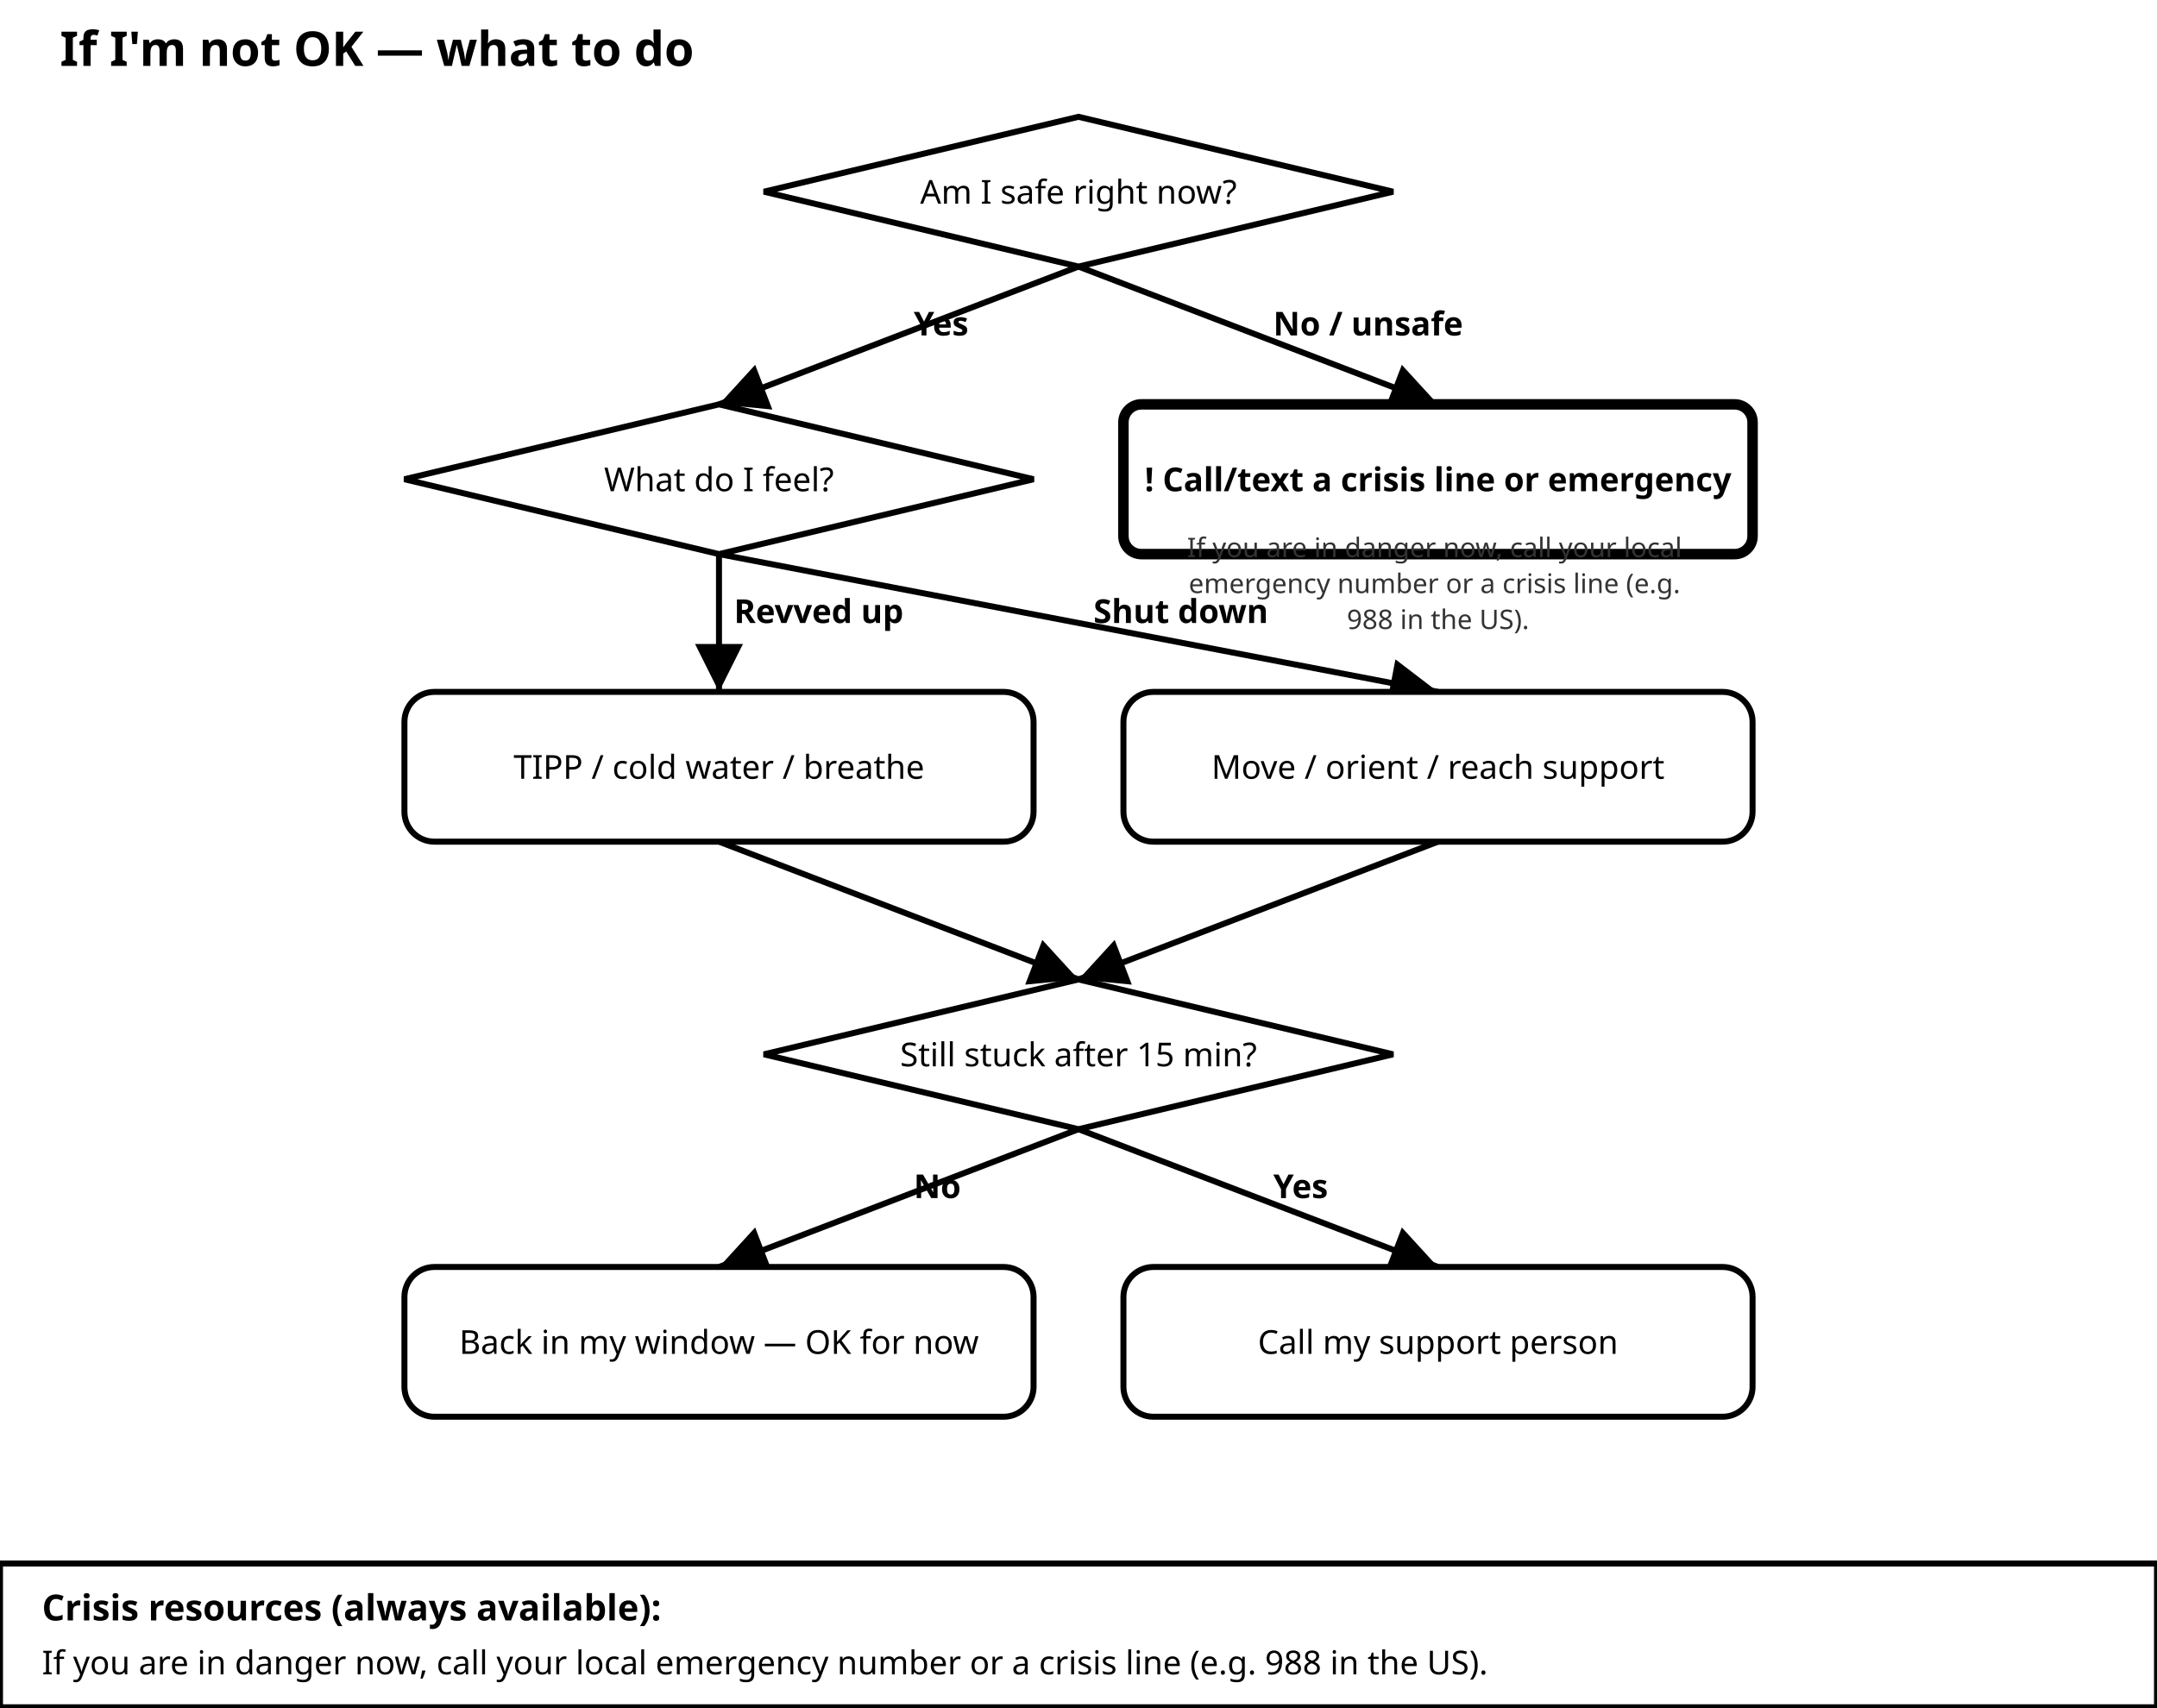
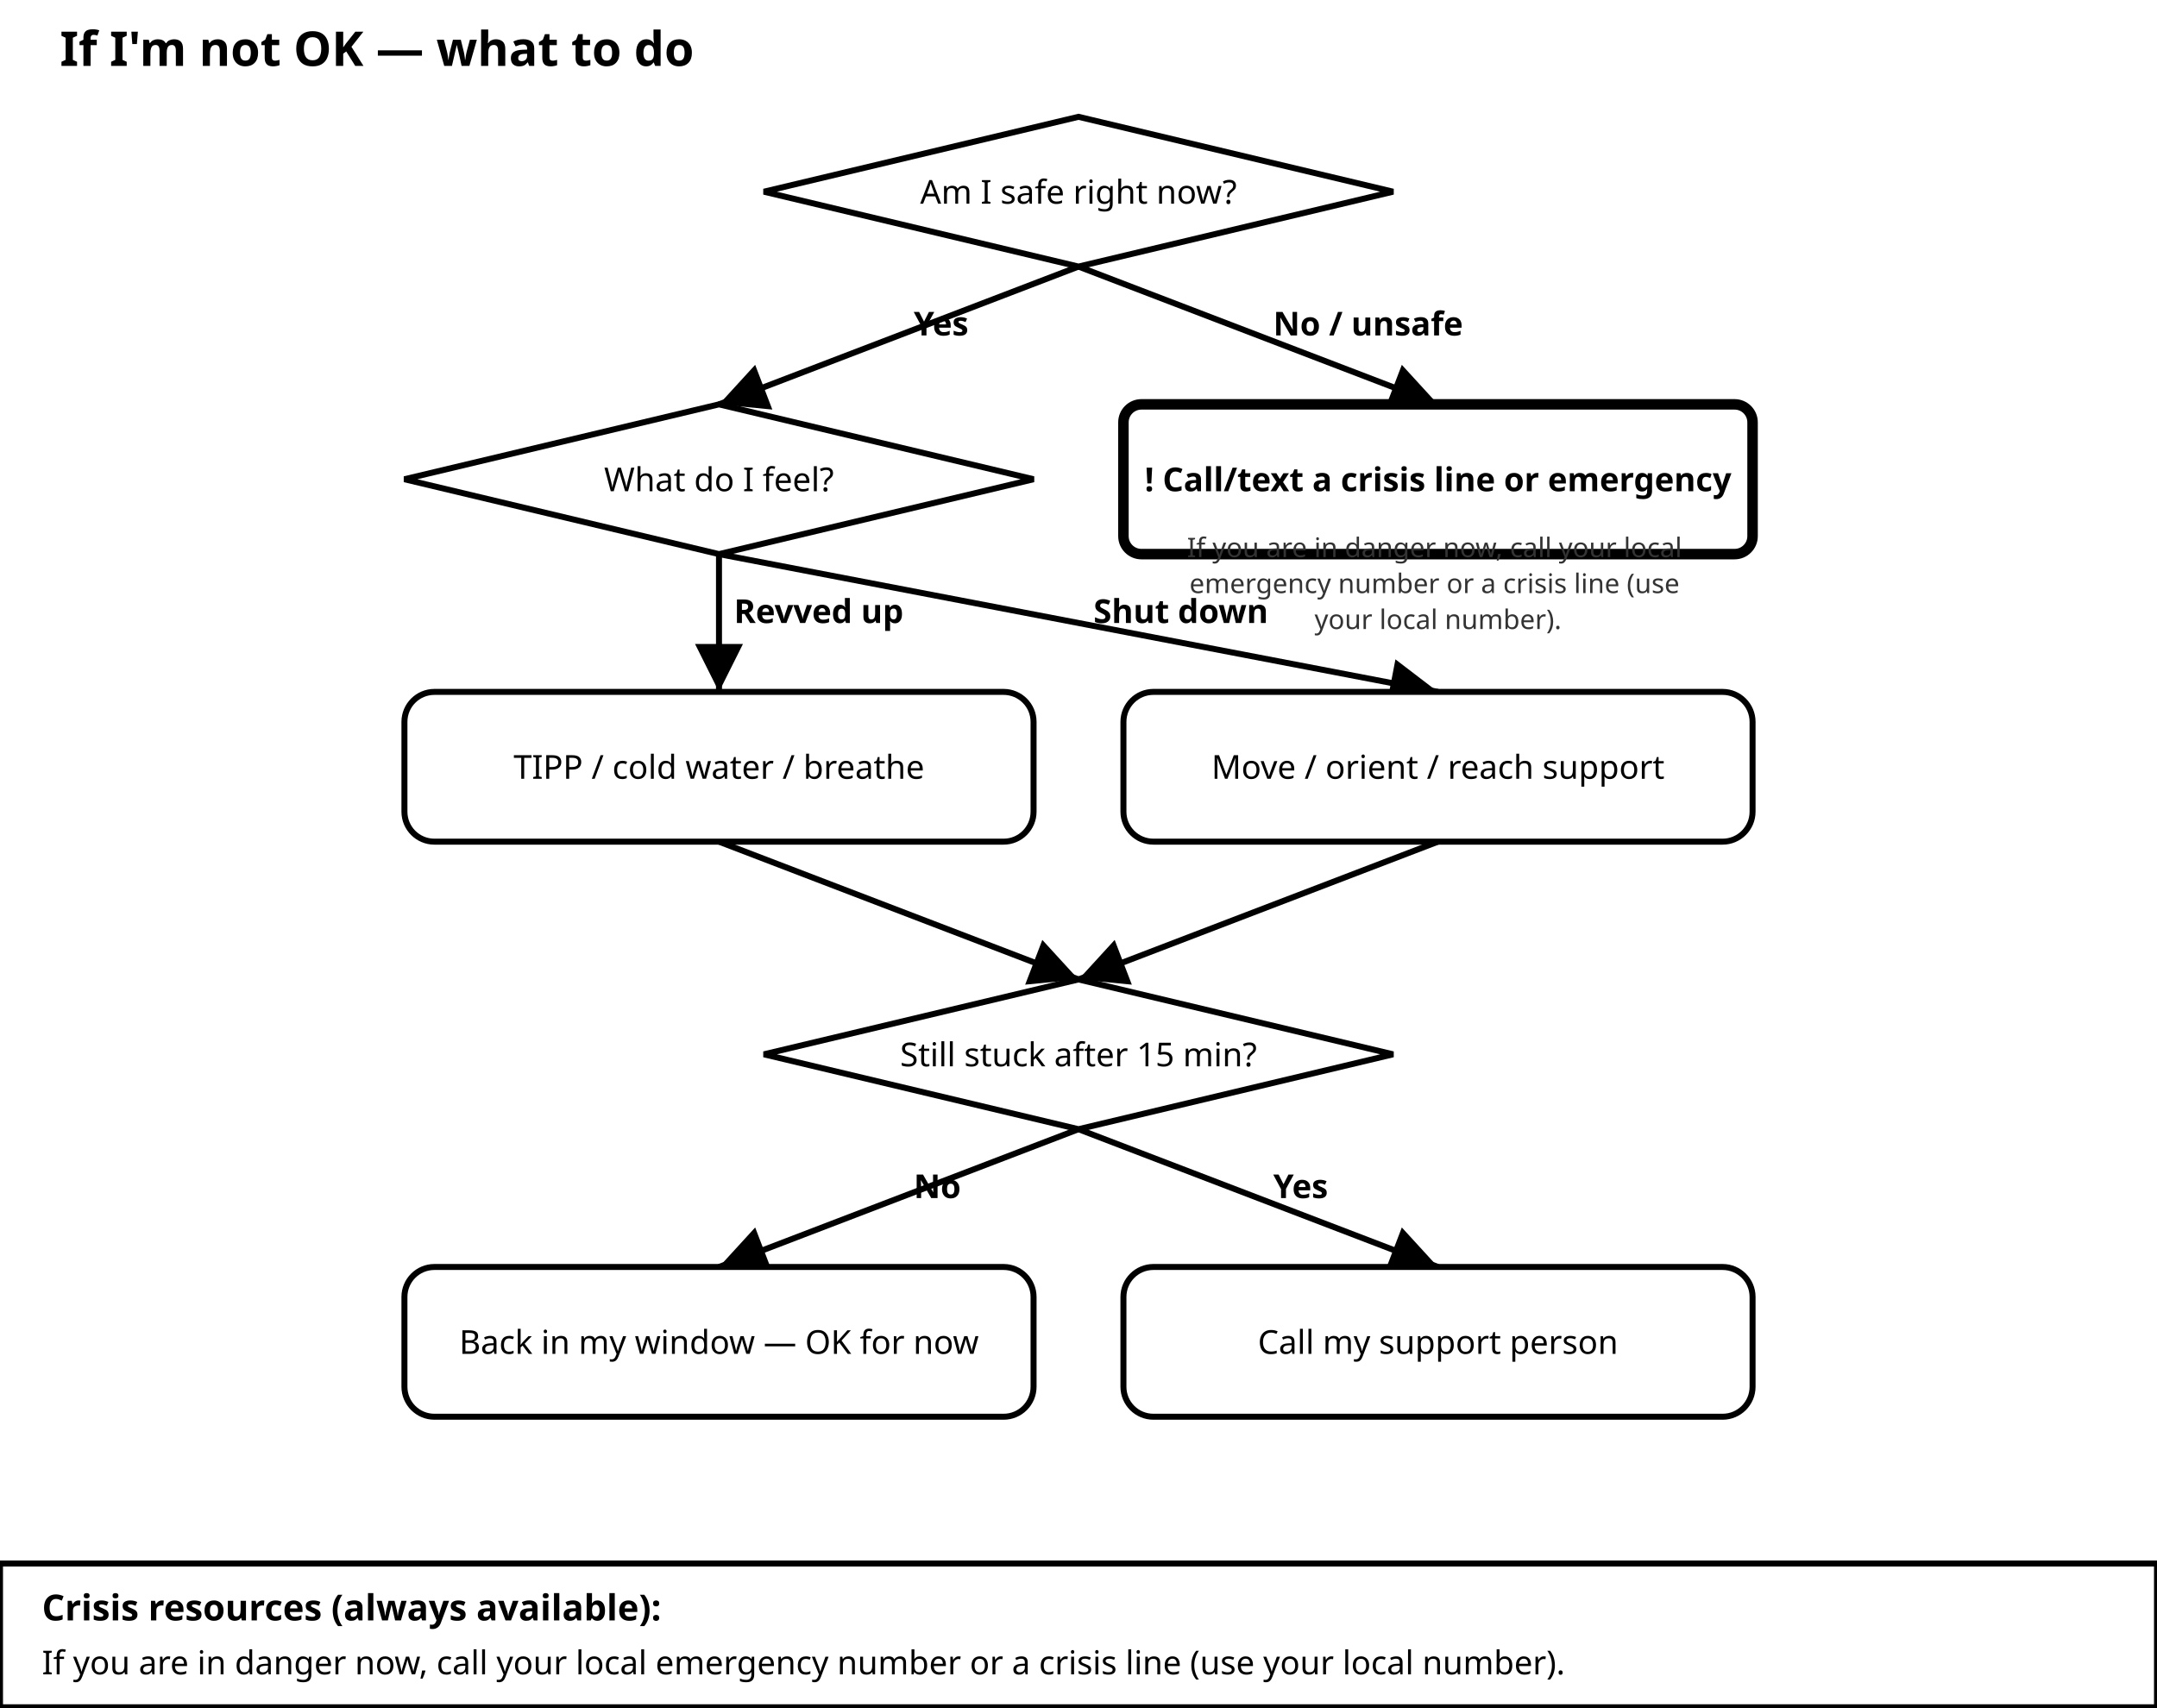
- <svg xmlns="http://www.w3.org/2000/svg" viewBox="0 0 720 570" role="img" aria-label="Crisis navigation chart: If I'm not OK — what to do. Start: &quot;Am I safe right now?&quot;. Steps: from &quot;Am I safe right now?&quot;, if No / unsafe go to &quot;Call/text a crisis line or emergency&quot;; from &quot;Am I safe right now?&quot;, if Yes go to &quot;What do I feel?&quot;; from &quot;What do I feel?&quot;, if Revved up go to &quot;TIPP / cold water / breathe&quot;; from &quot;What do I feel?&quot;, if Shut down go to &quot;Move / orient / reach support&quot;; from &quot;TIPP / cold water / breathe&quot;, go to &quot;Still stuck after 15 min?&quot;; from &quot;Move / orient / reach support&quot;, go to &quot;Still stuck after 15 min?&quot;; from &quot;Still stuck after 15 min?&quot;, if Yes go to &quot;Call my support person&quot;; from &quot;Still stuck after 15 min?&quot;, if No go to &quot;Back in my window — OK for now&quot;. Crisis resources are always shown: If you are in danger now, call your local emergency number or a crisis line (e.g. 988 in the US).">
+ <svg xmlns="http://www.w3.org/2000/svg" viewBox="0 0 720 570" role="img" aria-label="Crisis navigation chart: If I'm not OK — what to do. Start: &quot;Am I safe right now?&quot;. Steps: from &quot;Am I safe right now?&quot;, if No / unsafe go to &quot;Call/text a crisis line or emergency&quot;; from &quot;Am I safe right now?&quot;, if Yes go to &quot;What do I feel?&quot;; from &quot;What do I feel?&quot;, if Revved up go to &quot;TIPP / cold water / breathe&quot;; from &quot;What do I feel?&quot;, if Shut down go to &quot;Move / orient / reach support&quot;; from &quot;TIPP / cold water / breathe&quot;, go to &quot;Still stuck after 15 min?&quot;; from &quot;Move / orient / reach support&quot;, go to &quot;Still stuck after 15 min?&quot;; from &quot;Still stuck after 15 min?&quot;, if Yes go to &quot;Call my support person&quot;; from &quot;Still stuck after 15 min?&quot;, if No go to &quot;Back in my window — OK for now&quot;. Crisis resources are always shown: If you are in danger now, call your local emergency number or a crisis line (use your local number).">
  <defs>
    <marker id="arrow" markerWidth="10" markerHeight="10" refX="8" refY="4" orient="auto-start-reverse">
      <path d="M0,0 L8,4 L0,8 z" fill="#000" />
    </marker>
  </defs>
  <rect x="0" y="0" width="720" height="570" fill="#fff" />
  <text x="20" y="22" font-family="sans-serif" font-size="16" font-weight="700">If I'm not OK — what to do</text>
  <path d="M 360,89 L 480,135" fill="none" stroke="#000" stroke-width="2" marker-end="url(#arrow)" />
  <text x="425" y="112" font-family="sans-serif" font-size="11" font-weight="700">No / unsafe</text>
  <path d="M 360,89 L 240,135" fill="none" stroke="#000" stroke-width="2" marker-end="url(#arrow)" />
  <text x="305" y="112" font-family="sans-serif" font-size="11" font-weight="700">Yes</text>
  <path d="M 240,185 L 240,231" fill="none" stroke="#000" stroke-width="2" marker-end="url(#arrow)" />
  <text x="245" y="208" font-family="sans-serif" font-size="11" font-weight="700">Revved up</text>
  <path d="M 240,185 L 480,231" fill="none" stroke="#000" stroke-width="2" marker-end="url(#arrow)" />
  <text x="365" y="208" font-family="sans-serif" font-size="11" font-weight="700">Shut down</text>
  <path d="M 240,281 L 360,327" fill="none" stroke="#000" stroke-width="2" marker-end="url(#arrow)" />
  <path d="M 480,281 L 360,327" fill="none" stroke="#000" stroke-width="2" marker-end="url(#arrow)" />
  <path d="M 360,377 L 480,423" fill="none" stroke="#000" stroke-width="2" marker-end="url(#arrow)" />
  <text x="425" y="400" font-family="sans-serif" font-size="11" font-weight="700">Yes</text>
  <path d="M 360,377 L 240,423" fill="none" stroke="#000" stroke-width="2" marker-end="url(#arrow)" />
  <text x="305" y="400" font-family="sans-serif" font-size="11" font-weight="700">No</text>
  <polygon points="360,39 465,64 360,89 255,64" fill="#fff" stroke="#000" stroke-width="2" />
  <text x="360" y="68" font-family="sans-serif" font-size="11" text-anchor="middle">Am I safe right now?</text>
  <polygon points="240,135 345,160 240,185 135,160" fill="#fff" stroke="#000" stroke-width="2" />
  <text x="240" y="164" font-family="sans-serif" font-size="11" text-anchor="middle">What do I feel?</text>
  <rect x="375" y="135" width="210" height="50" rx="6" ry="6" fill="#fff" stroke="#000" stroke-width="3.5" />
  <text x="480" y="164" font-family="sans-serif" font-size="11" text-anchor="middle" font-weight="700">! Call/text a crisis line or emergency</text>
  <text text-anchor="middle" font-family="sans-serif" font-size="9" fill="#333">
    <tspan x="480" y="186">If you are in danger now, call your local</tspan>
-     <tspan x="480" y="198">emergency number or a crisis line (e.g.</tspan>
-     <tspan x="480" y="210">988 in the US).</tspan>
+     <tspan x="480" y="198">emergency number or a crisis line (use</tspan>
+     <tspan x="480" y="210">your local number).</tspan>
  </text>
  <rect x="135" y="231" width="210" height="50" rx="10" ry="10" fill="#fff" stroke="#000" stroke-width="2" />
  <text x="240" y="260" font-family="sans-serif" font-size="11" text-anchor="middle">TIPP / cold water / breathe</text>
  <rect x="375" y="231" width="210" height="50" rx="10" ry="10" fill="#fff" stroke="#000" stroke-width="2" />
  <text x="480" y="260" font-family="sans-serif" font-size="11" text-anchor="middle">Move / orient / reach support</text>
  <polygon points="360,327 465,352 360,377 255,352" fill="#fff" stroke="#000" stroke-width="2" />
  <text x="360" y="356" font-family="sans-serif" font-size="11" text-anchor="middle">Still stuck after 15 min?</text>
  <rect x="135" y="423" width="210" height="50" rx="10" ry="10" fill="#fff" stroke="#000" stroke-width="2" />
  <text x="240" y="452" font-family="sans-serif" font-size="11" text-anchor="middle">Back in my window — OK for now</text>
  <rect x="375" y="423" width="210" height="50" rx="10" ry="10" fill="#fff" stroke="#000" stroke-width="2" />
  <text x="480" y="452" font-family="sans-serif" font-size="11" text-anchor="middle">Call my support person</text>
  <rect x="0" y="522" width="720" height="48" fill="#fff" stroke="#000" stroke-width="2" />
  <text x="14" y="541" font-family="sans-serif" font-size="12" font-weight="700">Crisis resources (always available):</text>
-   <text x="14" y="559" font-family="sans-serif" font-size="11">If you are in danger now, call your local emergency number or a crisis line (e.g. 988 in the US).</text>
+   <text x="14" y="559" font-family="sans-serif" font-size="11">If you are in danger now, call your local emergency number or a crisis line (use your local number).</text>
</svg>
